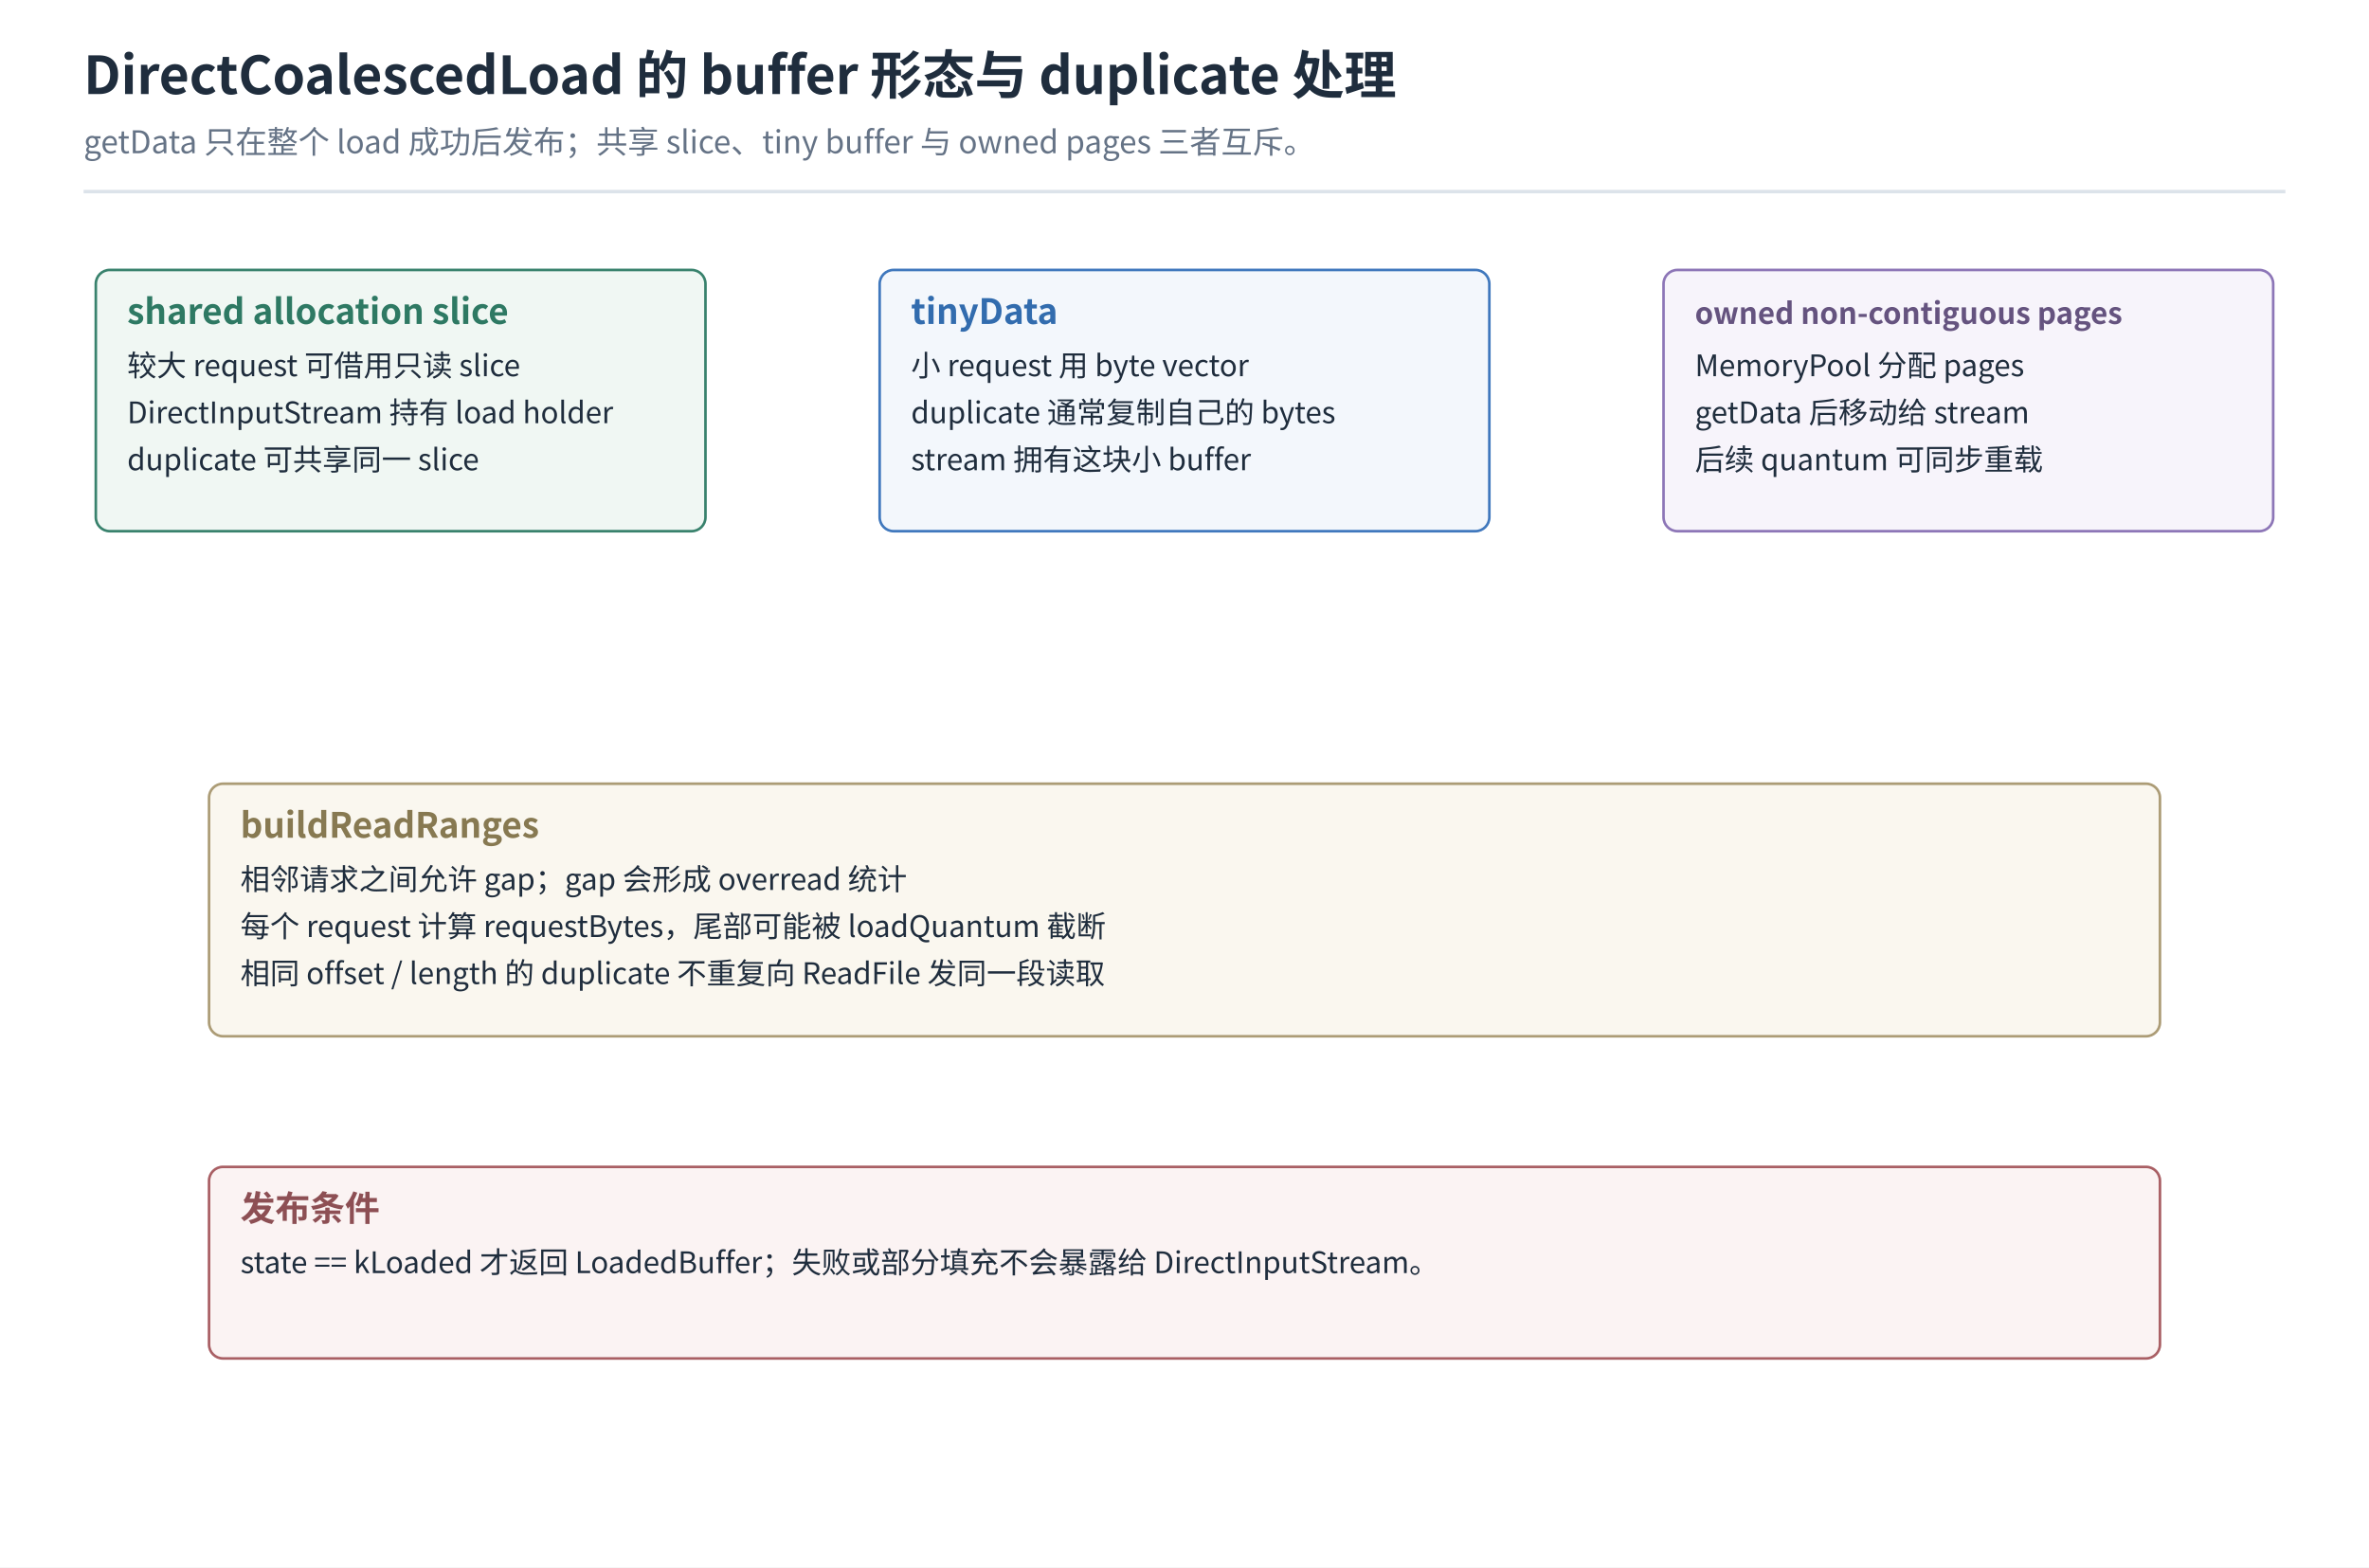
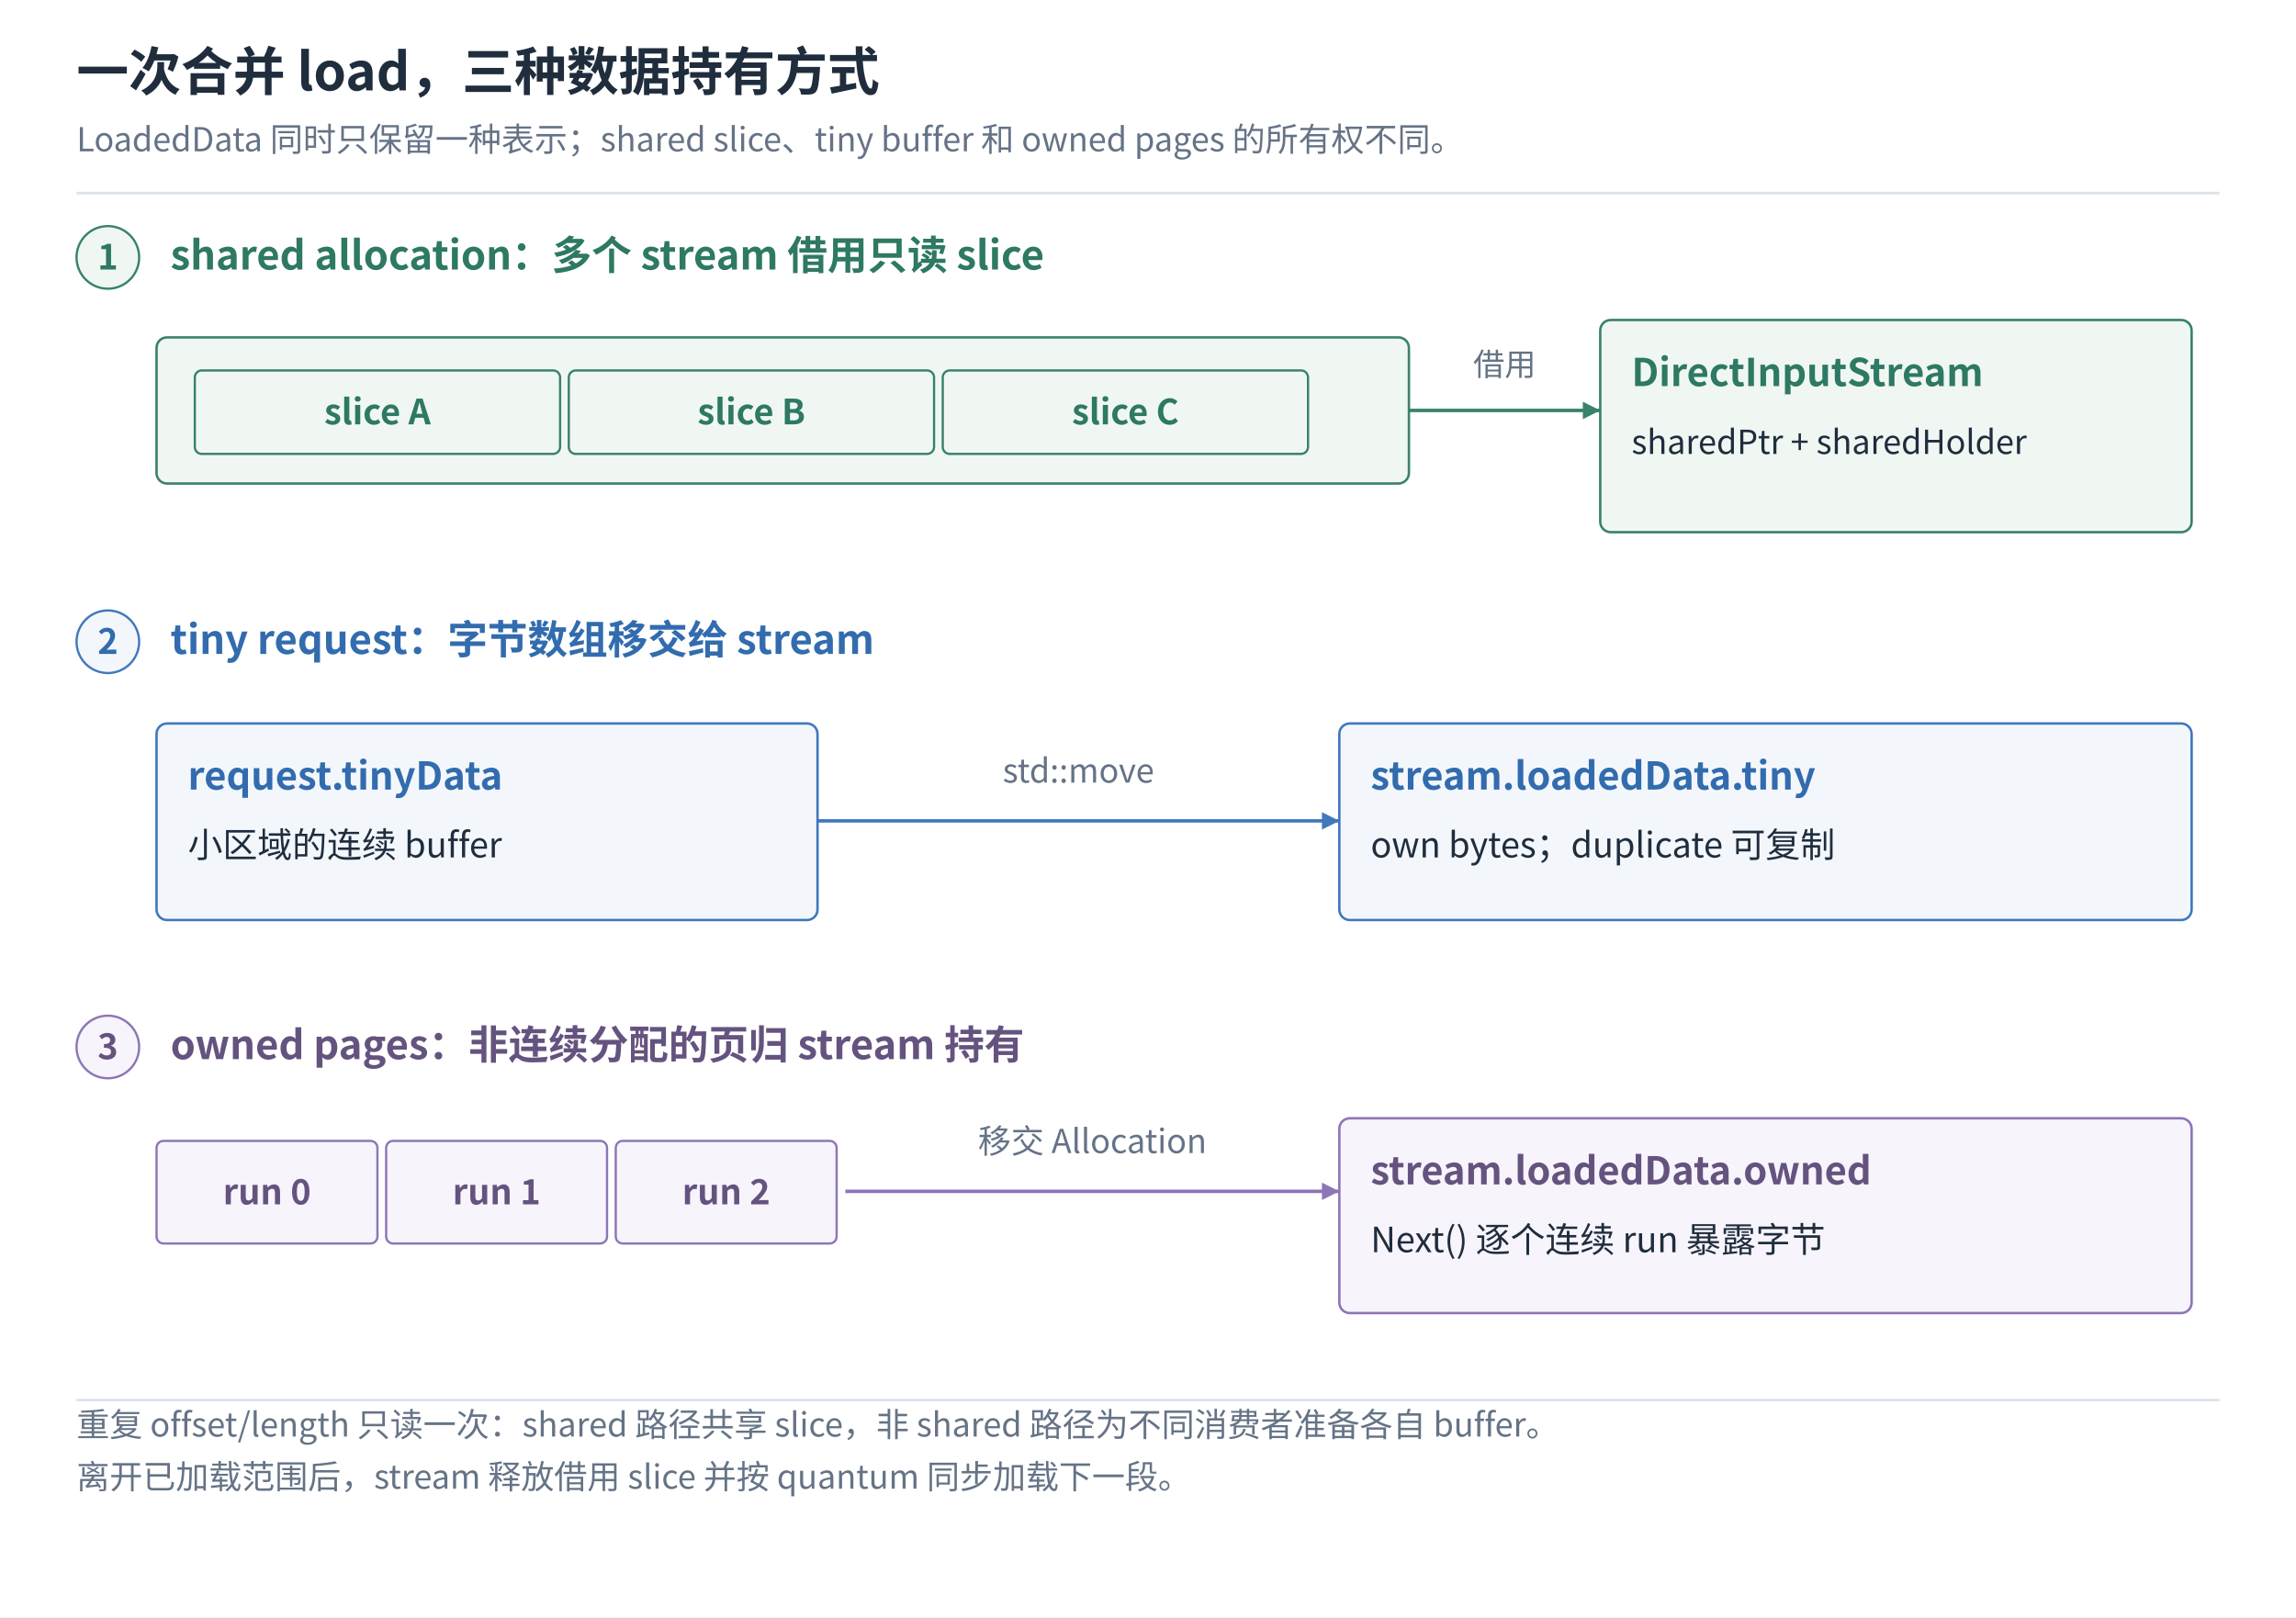
- <svg xmlns="http://www.w3.org/2000/svg" width="1360" height="900" viewBox="0 0 1360 900">
+ <svg xmlns="http://www.w3.org/2000/svg" width="1320" height="930" viewBox="0 0 1320 930">
  <defs>
-     <marker id="arrow" markerUnits="userSpaceOnUse" markerWidth="14" markerHeight="14" refX="11" refY="5" orient="auto">
-       <path d="M0,0 L11,5 L0,10 Z" fill="#657386" />
+     <marker id="arr-muted" markerUnits="userSpaceOnUse" markerWidth="11" markerHeight="11" refX="10" refY="5" orient="auto">
+       <path d="M0 0L10 5L0 10Z" fill="#657386" />
    </marker>
-     <marker id="arrow-blue" markerUnits="userSpaceOnUse" markerWidth="14" markerHeight="14" refX="11" refY="5" orient="auto">
-       <path d="M0,0 L11,5 L0,10 Z" fill="#4078bd" />
+     <marker id="arr-blue" markerUnits="userSpaceOnUse" markerWidth="11" markerHeight="11" refX="10" refY="5" orient="auto">
+       <path d="M0 0L10 5L0 10Z" fill="#4078bd" />
    </marker>
-     <style>text{font-family:'Noto Sans SC','Noto Sans CJK SC',Inter,Arial,sans-serif} .mono{font-family:SFMono-Regular,Consolas,'Liberation Mono',monospace}</style>
+     <marker id="arr-green" markerUnits="userSpaceOnUse" markerWidth="11" markerHeight="11" refX="10" refY="5" orient="auto">
+       <path d="M0 0L10 5L0 10Z" fill="#39826d" />
+     </marker>
+     <marker id="arr-purple" markerUnits="userSpaceOnUse" markerWidth="11" markerHeight="11" refX="10" refY="5" orient="auto">
+       <path d="M0 0L10 5L0 10Z" fill="#8d76b7" />
+     </marker>
+     <marker id="arr-warm" markerUnits="userSpaceOnUse" markerWidth="11" markerHeight="11" refX="10" refY="5" orient="auto">
+       <path d="M0 0L10 5L0 10Z" fill="#ac9c76" />
+     </marker>
+     <marker id="arr-red" markerUnits="userSpaceOnUse" markerWidth="11" markerHeight="11" refX="10" refY="5" orient="auto">
+       <path d="M0 0L10 5L0 10Z" fill="#a95f64" />
+     </marker>
  </defs>
-   <rect width="1360" height="900" fill="#fff" />
-   <text x="48" y="54" font-size="30" font-weight="700" fill="#1f2d3d">DirectCoalescedLoad 的 buffer 形态与 duplicate 处理</text>
-   <text x="48" y="88" font-size="18" fill="#657386">getData 只在整个 load 成功后发布；共享 slice、tiny buffer 与 owned pages 三者互斥。</text>
-   <line x1="48" y1="110" x2="1312" y2="110" stroke="#dce3ea" stroke-width="2" />
-   <rect x="55" y="155" width="350" height="150" rx="8" fill="#f0f7f3" stroke="#39826d" stroke-width="1.5" />
-   <text x="73" y="186" font-size="20" font-weight="700" fill="#2e7963" text-anchor="start" class="">shared allocation slice</text>
-   <text x="73" y="216" font-size="17" font-weight="400" fill="#1f2d3d" text-anchor="start" class="">较大 request 可借用只读 slice</text>
-   <text x="73" y="243" font-size="17" font-weight="400" fill="#1f2d3d" text-anchor="start" class="">DirectInputStream 持有 load holder</text>
-   <text x="73" y="270" font-size="17" font-weight="400" fill="#1f2d3d" text-anchor="start" class="">duplicate 可共享同一 slice</text>
-   <rect x="505" y="155" width="350" height="150" rx="8" fill="#f3f7fc" stroke="#4078bd" stroke-width="1.5" />
-   <text x="523" y="186" font-size="20" font-weight="700" fill="#326cae" text-anchor="start" class="">tinyData</text>
-   <text x="523" y="216" font-size="17" font-weight="400" fill="#1f2d3d" text-anchor="start" class="">小 request 用 byte vector</text>
-   <text x="523" y="243" font-size="17" font-weight="400" fill="#1f2d3d" text-anchor="start" class="">duplicate 通常复制自己的 bytes</text>
-   <text x="523" y="270" font-size="17" font-weight="400" fill="#1f2d3d" text-anchor="start" class="">stream 拥有这块小 buffer</text>
-   <rect x="955" y="155" width="350" height="150" rx="8" fill="#f7f4fb" stroke="#8d76b7" stroke-width="1.5" />
-   <text x="973" y="186" font-size="17" font-weight="700" fill="#65537f" text-anchor="start" class="">owned non-contiguous pages</text>
-   <text x="973" y="216" font-size="17" font-weight="400" fill="#1f2d3d" text-anchor="start" class="">MemoryPool 分配 pages</text>
-   <text x="973" y="243" font-size="17" font-weight="400" fill="#1f2d3d" text-anchor="start" class="">getData 后移动给 stream</text>
-   <text x="973" y="270" font-size="17" font-weight="400" fill="#1f2d3d" text-anchor="start" class="">后续 quantum 可同步重载</text>
-   <rect x="120" y="450" width="1120" height="145" rx="8" fill="#faf7ef" stroke="#ac9c76" stroke-width="1.5" />
-   <text x="138" y="481" font-size="20" font-weight="700" fill="#877951" text-anchor="start" class="">buildReadRanges</text>
-   <text x="138" y="511" font-size="17" font-weight="400" fill="#1f2d3d" text-anchor="start" class="">相邻请求之间允许 gap；gap 会形成 overread 统计</text>
-   <text x="138" y="538" font-size="17" font-weight="400" fill="#1f2d3d" text-anchor="start" class="">每个 request 计算 requestBytes，尾部可能被 loadQuantum 截断</text>
-   <text x="138" y="565" font-size="17" font-weight="400" fill="#1f2d3d" text-anchor="start" class="">相同 offset / length 的 duplicate 不重复向 ReadFile 发同一段读取</text>
-   <rect x="120" y="670" width="1120" height="110" rx="8" fill="#fbf3f3" stroke="#a95f64" stroke-width="1.5" />
-   <text x="138" y="701" font-size="20" font-weight="700" fill="#8d4f54" text-anchor="start" class="">发布条件</text>
-   <text x="138" y="731" font-size="17" font-weight="400" fill="#1f2d3d" text-anchor="start" class="">state == kLoaded 才返回 LoadedBuffer；失败或部分填充不会暴露给 DirectInputStream。</text>
+   <rect x="0" y="0" width="1320" height="930" rx="0" fill="#fff" stroke="none" stroke-width="0" />
+   <text x="44" y="52" font-family="Noto Sans CJK SC, Noto Sans SC, Arial, sans-serif" font-size="30" font-weight="700" text-anchor="start" fill="#1f2d3d">一次合并 load，三种数据持有方式</text>
+   <text x="44" y="87" font-family="Noto Sans CJK SC, Noto Sans SC, Arial, sans-serif" font-size="19" font-weight="400" text-anchor="start" fill="#657386">LoadedData 同时只保留一种表示；shared slice、tiny buffer 和 owned pages 的所有权不同。</text>
+   <path d="M44 111L1276 111" fill="none" stroke="#dce3ea" stroke-width="1.5" stroke-linejoin="round" />
+   <circle cx="62" cy="148" r="18" fill="#f0f7f3" stroke="#39826d" stroke-width="1.3" />
+   <text x="62" y="155" font-family="Noto Sans CJK SC, Noto Sans SC, Arial, sans-serif" font-size="20" font-weight="700" text-anchor="middle" fill="#2e7963">1</text>
+   <text x="98" y="155" font-family="Noto Sans CJK SC, Noto Sans SC, Arial, sans-serif" font-size="23" font-weight="700" text-anchor="start" fill="#2e7963">shared allocation：多个 stream 借用只读 slice</text>
+   <rect x="90" y="194" width="720" height="84" rx="6" fill="#f0f7f3" stroke="#39826d" stroke-width="1.4" />
+   <rect x="112" y="213" width="210" height="48" rx="4" fill="#f0f7f3" stroke="#39826d" stroke-width="1.3" />
+   <text x="217.0" y="244.0" font-family="Noto Sans CJK SC, Noto Sans SC, Arial, sans-serif" font-size="20" font-weight="700" text-anchor="middle" fill="#2e7963">slice A</text>
+   <rect x="327" y="213" width="210" height="48" rx="4" fill="#f0f7f3" stroke="#39826d" stroke-width="1.3" />
+   <text x="432.0" y="244.0" font-family="Noto Sans CJK SC, Noto Sans SC, Arial, sans-serif" font-size="20" font-weight="700" text-anchor="middle" fill="#2e7963">slice B</text>
+   <rect x="542" y="213" width="210" height="48" rx="4" fill="#f0f7f3" stroke="#39826d" stroke-width="1.3" />
+   <text x="647.0" y="244.0" font-family="Noto Sans CJK SC, Noto Sans SC, Arial, sans-serif" font-size="20" font-weight="700" text-anchor="middle" fill="#2e7963">slice C</text>
+   <rect x="920" y="184" width="340" height="122" rx="6" fill="#f0f7f3" stroke="#39826d" stroke-width="1.4" />
+   <text x="938" y="222" font-family="Noto Sans CJK SC, Noto Sans SC, Arial, sans-serif" font-size="22" font-weight="700" text-anchor="start" fill="#2e7963">DirectInputStream</text>
+   <text x="938" y="261" font-family="Noto Sans CJK SC, Noto Sans SC, Arial, sans-serif" font-size="19" font-weight="400" text-anchor="start" fill="#1f2d3d">sharedPtr + sharedHolder</text>
+   <path d="M810 236L920 236" fill="none" stroke="#39826d" stroke-width="2" stroke-linejoin="round" marker-end="url(#arr-green)" />
+   <rect x="837.0" y="195" width="56.0" height="29" rx="3" fill="#fff" stroke="none" stroke-width="1.4" />
+   <text x="865" y="216" font-family="Noto Sans CJK SC, Noto Sans SC, Arial, sans-serif" font-size="18" font-weight="400" text-anchor="middle" fill="#657386">借用</text>
+   <circle cx="62" cy="369" r="18" fill="#f3f7fc" stroke="#4078bd" stroke-width="1.3" />
+   <text x="62" y="376" font-family="Noto Sans CJK SC, Noto Sans SC, Arial, sans-serif" font-size="20" font-weight="700" text-anchor="middle" fill="#326cae">2</text>
+   <text x="98" y="376" font-family="Noto Sans CJK SC, Noto Sans SC, Arial, sans-serif" font-size="23" font-weight="700" text-anchor="start" fill="#326cae">tiny request：字节数组移交给 stream</text>
+   <rect x="90" y="416" width="380" height="113" rx="6" fill="#f3f7fc" stroke="#4078bd" stroke-width="1.4" />
+   <text x="108" y="454" font-family="Noto Sans CJK SC, Noto Sans SC, Arial, sans-serif" font-size="22" font-weight="700" text-anchor="start" fill="#326cae">request.tinyData</text>
+   <text x="108" y="493" font-family="Noto Sans CJK SC, Noto Sans SC, Arial, sans-serif" font-size="20" font-weight="400" text-anchor="start" fill="#1f2d3d">小区域的连续 buffer</text>
+   <rect x="770" y="416" width="490" height="113" rx="6" fill="#f3f7fc" stroke="#4078bd" stroke-width="1.4" />
+   <text x="788" y="454" font-family="Noto Sans CJK SC, Noto Sans SC, Arial, sans-serif" font-size="22" font-weight="700" text-anchor="start" fill="#326cae">stream.loadedData.tiny</text>
+   <text x="788" y="493" font-family="Noto Sans CJK SC, Noto Sans SC, Arial, sans-serif" font-size="20" font-weight="400" text-anchor="start" fill="#1f2d3d">own bytes；duplicate 可复制</text>
+   <path d="M470 472L770 472" fill="none" stroke="#4078bd" stroke-width="2" stroke-linejoin="round" marker-end="url(#arr-blue)" />
+   <rect x="565.5" y="428" width="109.0" height="30" rx="3" fill="#fff" stroke="none" stroke-width="1.4" />
+   <text x="620" y="450" font-family="Noto Sans CJK SC, Noto Sans SC, Arial, sans-serif" font-size="19" font-weight="400" text-anchor="middle" fill="#657386">std::move</text>
+   <circle cx="62" cy="602" r="18" fill="#f7f4fb" stroke="#8d76b7" stroke-width="1.3" />
+   <text x="62" y="609" font-family="Noto Sans CJK SC, Noto Sans SC, Arial, sans-serif" font-size="20" font-weight="700" text-anchor="middle" fill="#65537f">3</text>
+   <text x="98" y="609" font-family="Noto Sans CJK SC, Noto Sans SC, Arial, sans-serif" font-size="23" font-weight="700" text-anchor="start" fill="#65537f">owned pages：非连续分配的页归 stream 持有</text>
+   <rect x="90" y="656" width="127" height="59" rx="4" fill="#f7f4fb" stroke="#8d76b7" stroke-width="1.3" />
+   <text x="153.5" y="692.5" font-family="Noto Sans CJK SC, Noto Sans SC, Arial, sans-serif" font-size="20" font-weight="700" text-anchor="middle" fill="#65537f">run 0</text>
+   <rect x="222" y="656" width="127" height="59" rx="4" fill="#f7f4fb" stroke="#8d76b7" stroke-width="1.3" />
+   <text x="285.5" y="692.5" font-family="Noto Sans CJK SC, Noto Sans SC, Arial, sans-serif" font-size="20" font-weight="700" text-anchor="middle" fill="#65537f">run 1</text>
+   <rect x="354" y="656" width="127" height="59" rx="4" fill="#f7f4fb" stroke="#8d76b7" stroke-width="1.3" />
+   <text x="417.5" y="692.5" font-family="Noto Sans CJK SC, Noto Sans SC, Arial, sans-serif" font-size="20" font-weight="700" text-anchor="middle" fill="#65537f">run 2</text>
+   <rect x="770" y="643" width="490" height="112" rx="6" fill="#f7f4fb" stroke="#8d76b7" stroke-width="1.4" />
+   <text x="788" y="681" font-family="Noto Sans CJK SC, Noto Sans SC, Arial, sans-serif" font-size="22" font-weight="700" text-anchor="start" fill="#65537f">stream.loadedData.owned</text>
+   <text x="788" y="720" font-family="Noto Sans CJK SC, Noto Sans SC, Arial, sans-serif" font-size="20" font-weight="400" text-anchor="start" fill="#1f2d3d">Next() 逐个连续 run 暴露字节</text>
+   <path d="M486 685L770 685" fill="none" stroke="#8d76b7" stroke-width="2" stroke-linejoin="round" marker-end="url(#arr-purple)" />
+   <rect x="551.5" y="641" width="153.0" height="30" rx="3" fill="#fff" stroke="none" stroke-width="1.4" />
+   <text x="628" y="663" font-family="Noto Sans CJK SC, Noto Sans SC, Arial, sans-serif" font-size="19" font-weight="400" text-anchor="middle" fill="#657386">移交 Allocation</text>
+   <path d="M44 805L1276 805" fill="none" stroke="#dce3ea" stroke-width="1.5" stroke-linejoin="round" />
+   <text x="44" y="826" font-family="Noto Sans CJK SC, Noto Sans SC, Arial, sans-serif" font-size="19" font-weight="400" text-anchor="start" fill="#657386">重复 offset/length 只读一次：shared 路径共享 slice，非 shared 路径为不同消费者准备各自 buffer。</text>
+   <text x="44" y="856" font-family="Noto Sans CJK SC, Noto Sans SC, Arial, sans-serif" font-size="19" font-weight="400" text-anchor="start" fill="#657386">离开已加载范围后，stream 释放借用 slice 并按 quantum 同步加载下一段。</text>
</svg>
